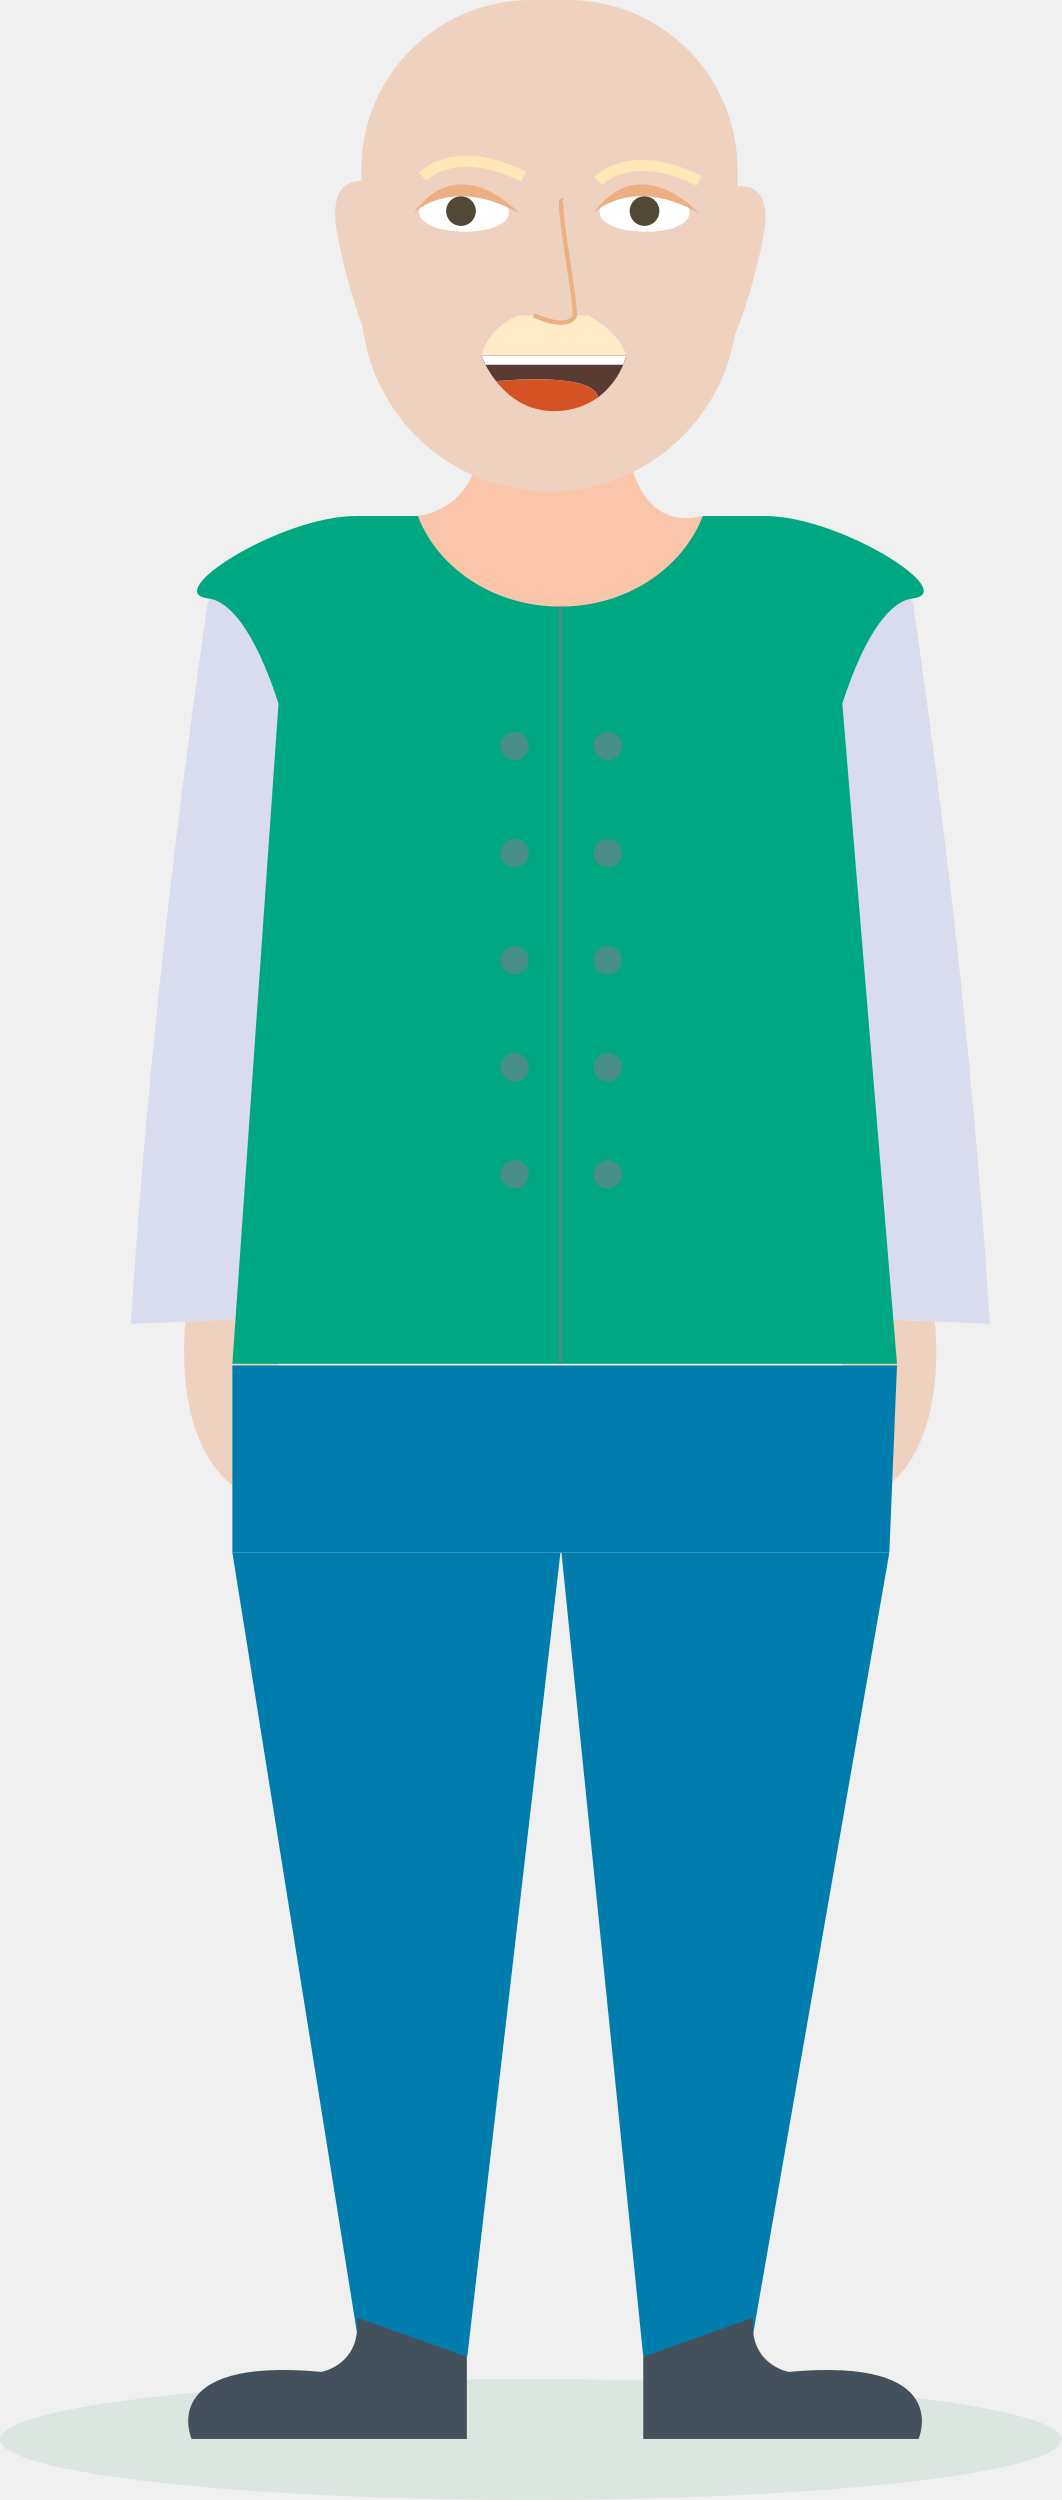
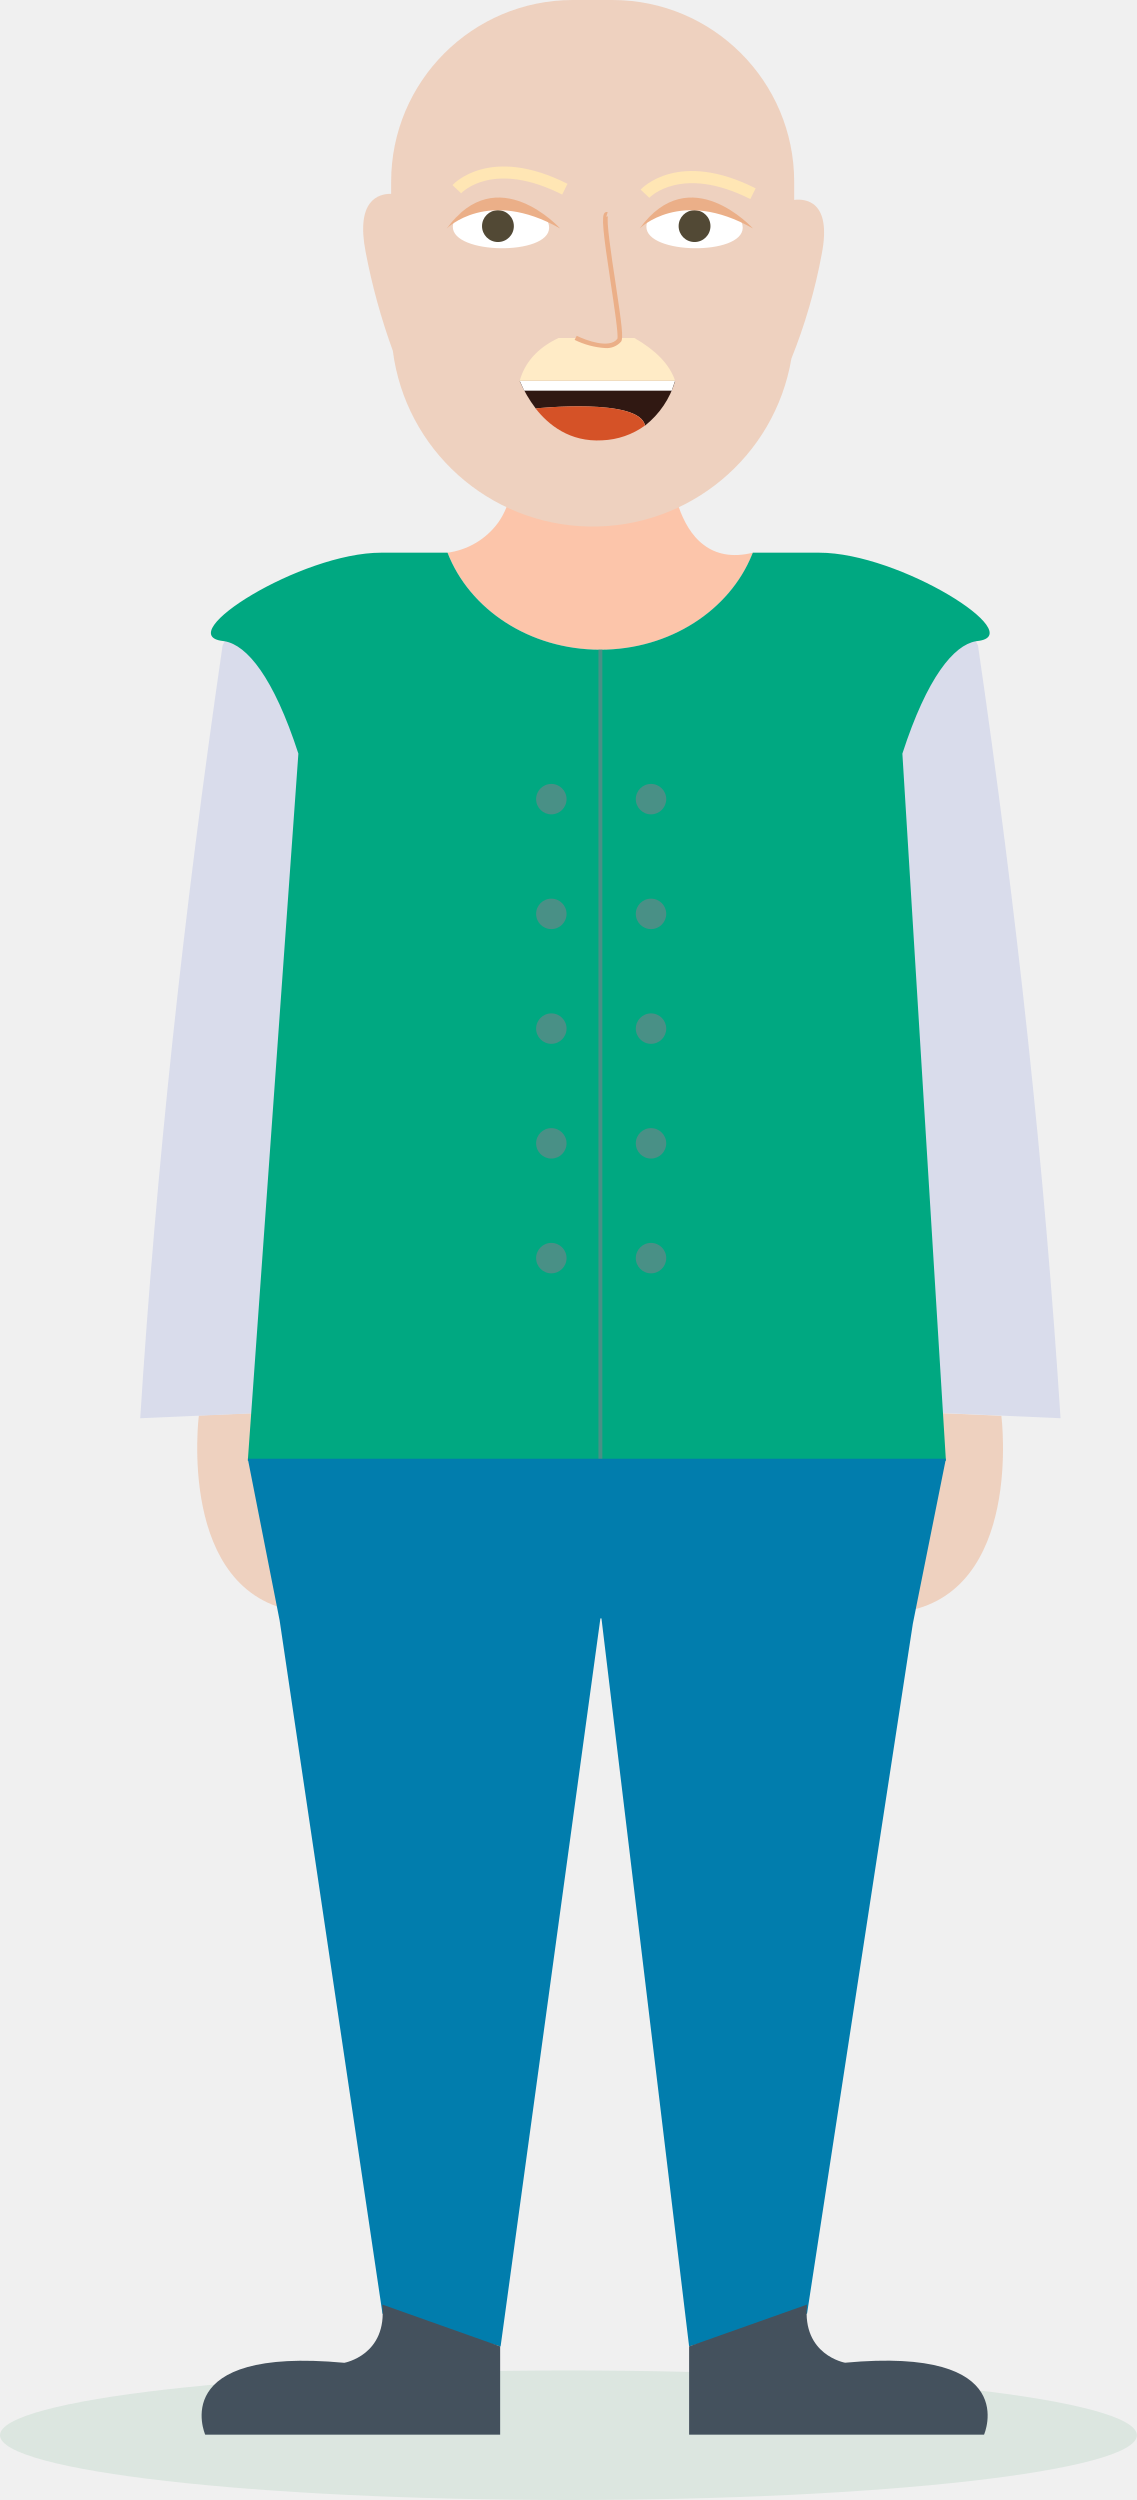
- <svg xmlns="http://www.w3.org/2000/svg" viewBox="0 0 277.84 654.53">
+ <svg xmlns="http://www.w3.org/2000/svg" viewBox="0 0 277.84 610.97">
  <defs>
-     <style>.cls-1{fill:#dce6e0;}.cls-2{fill:#007dac;}.cls-14,.cls-15,.cls-3{fill:#eed1bf;}.cls-4{fill:#fbc5aa;}.cls-5{fill:#d8dcec;}.cls-6,.cls-7{fill:#00a881;}.cls-7{stroke:#489086;stroke-width:0.95px;}.cls-14,.cls-15,.cls-7{stroke-miterlimit:10;}.cls-8{fill:#44515c;}.cls-9{fill:#489086;}.cls-10{fill:#fff;}.cls-11{fill:#514835;}.cls-12{fill:#ebaf82;}.cls-13{fill:#ffebc6;}.cls-14{stroke:#ebaf82;stroke-width:1.15px;}.cls-15{stroke:#ffe6b4;stroke-width:2.89px;}.cls-16{fill:#5a3b34;}.cls-17{fill:#d55225;}</style>
+     <style>.cls-1{fill:#eed1bf;}.cls-2{fill:#fcc5aa;}.cls-3{fill:#dce6e0;}.cls-4{fill:#d9dceb;}.cls-5{fill:#fff;}.cls-6{fill:#524935;}.cls-7{fill:#ebaf88;}.cls-8{fill:#ffebc6;}.cls-9{fill:#ffe6b4;}.cls-10{fill:#301812;}.cls-11{fill:#d55227;}.cls-12{fill:#00a881;}.cls-13{fill:none;stroke:#499086;stroke-miterlimit:10;stroke-width:0.95px;}.cls-14{fill:#017dad;}.cls-15{fill:#44515d;}.cls-16{fill:#499086;}</style>
  </defs>
  <g id="Layer_2" data-name="Layer 2">
-     <g id="Avatar">
-       <ellipse class="cls-1" cx="138.92" cy="638.69" rx="138.92" ry="15.83" />
-       <polygon class="cls-2" points="146.73 406.5 122.34 616.99 94.45 616.99 60.84 406.5 146.73 406.5" />
-       <polygon class="cls-2" points="232.84 406.5 196.14 616.99 168.41 616.99 146.99 406.5 232.84 406.5" />
-       <path class="cls-3" d="M48.6,345.94s-5.53,43.56,24.32,47.93v-49Z" />
-       <path class="cls-3" d="M244.72,346s5.53,43.56-24.32,47.93v-49Z" />
-       <path class="cls-4" d="M109.27,135.1s15.63-1.17,16.35-20H164s1.58,24.55,19.88,20l-1.66,14.1-37.39,14.89-32.47-8.71-7.92-15.76Z" />
-       <path class="cls-5" d="M259.18,346.6l-48.77-2.13v-157s11.28-65,28.6-29.73Q253.41,256.5,259.18,346.6Z" />
-       <path class="cls-5" d="M34.27,346.6,83,344.47v-157s-11.28-65-28.6-29.73Q40,256.5,34.27,346.6Z" />
-       <path class="cls-6" d="M200.25,135.1H184c-5.33,13.79-20,23.71-37.3,23.71s-32-9.92-37.31-23.71H93.2c-19.65,0-51.49,20.13-38.64,21.59C60,157.3,66.68,165,72.92,184.2L60.84,357.06h174L220.53,184.2c6.24-19.25,12.94-26.9,18.36-27.51C251.74,155.23,219.9,135.1,200.25,135.1Z" />
-       <line class="cls-7" x1="146.73" y1="357.06" x2="146.73" y2="158.81" />
-       <path class="cls-8" d="M168.41,617v21.54h72.08s9.51-21.59-34-17.55c0,0-10.59-1.88-9.28-14.22" />
-       <path class="cls-8" d="M122.23,617v21.54H50.15s-9.51-21.59,34-17.55c0,0,10.59-1.88,9.27-14.22" />
-       <circle class="cls-9" cx="159.1" cy="195.3" r="3.72" />
-       <circle class="cls-9" cx="134.74" cy="195.3" r="3.72" />
-       <circle class="cls-9" cx="159.1" cy="223.35" r="3.72" />
-       <circle class="cls-9" cx="134.74" cy="223.35" r="3.72" />
-       <circle class="cls-9" cx="159.1" cy="251.39" r="3.72" />
-       <circle class="cls-9" cx="134.74" cy="251.39" r="3.72" />
-       <circle class="cls-9" cx="159.1" cy="279.43" r="3.72" />
-       <circle class="cls-9" cx="134.74" cy="279.43" r="3.72" />
-       <circle class="cls-9" cx="159.1" cy="307.47" r="3.72" />
-       <circle class="cls-9" cx="134.74" cy="307.47" r="3.72" />
-       <polygon class="cls-2" points="232.84 406.5 60.84 406.5 60.84 357.5 234.84 357.5 232.84 406.5" />
-       <path class="cls-3" d="M96.51,47.61s-11.5-3.22-8.15,14,8.15,27.87,8.15,27.87Z" />
-       <path class="cls-3" d="M139,0h9.66a44.43,44.43,0,0,1,44.43,44.43v35a49.26,49.26,0,0,1-49.26,49.26h0A49.26,49.26,0,0,1,94.59,79.41v-35A44.43,44.43,0,0,1,139,0Z" />
-       <path class="cls-10" d="M133.2,55.68c.09-7.57-23.45-7.86-23.54-.28C109.57,62.24,133.11,62.52,133.2,55.68Z" />
-       <path class="cls-10" d="M180.51,55.68c.09-7.57-23.45-7.86-23.54-.28C156.89,62.24,180.43,62.52,180.51,55.68Z" />
-       <circle class="cls-11" cx="120.69" cy="55.26" r="3.89" />
-       <circle class="cls-11" cx="168.74" cy="55.26" r="3.89" />
-       <path class="cls-12" d="M108.19,55.84s10-10.05,27.7,0C135.89,55.84,120.5,38.82,108.19,55.84Z" />
-       <path class="cls-12" d="M155.33,55.84s10-10.05,27.69,0C183,55.84,167.63,38.82,155.33,55.84Z" />
-       <path class="cls-13" d="M135.53,82.6c-5.25,2.49-8.27,6.06-9.5,10.5H164c-1.32-4.07-4.77-7.52-9.9-10.5Z" />
-       <path class="cls-14" d="M139.69,82.51s8,4,10.64.58c1.14-1.49-5-31.36-3-30.73" />
-       <path class="cls-15" d="M110.64,46.27s8.33-9.13,26.4,0" />
-       <path class="cls-15" d="M156.62,47.37s8.33-9.12,26.4,0" />
-       <path class="cls-16" d="M164,93.1A20.56,20.56,0,0,1,156.62,104c-1.38-6.86-26.65-4.2-26.73-4.19A26.46,26.46,0,0,1,126,93.1Z" />
-       <path class="cls-17" d="M156.62,104h0a19,19,0,0,1-10.44,3.6c-7.92.47-13.15-3.77-16.29-7.79C130,99.81,155.24,97.15,156.62,104Z" />
-       <polygon class="cls-16" points="129.89 99.82 129.89 99.82 129.89 99.82 129.89 99.82" />
-       <path class="cls-3" d="M192.23,49s10.72-3,7.6,13.06-7.6,26-7.6,26Z" />
-       <polygon class="cls-10" points="126.03 93.1 127.11 95.49 163.16 95.49 163.97 93.1 126.03 93.1" />
+     <g id="Layer_1-2" data-name="Layer 1">
+       <path id="Koza" class="cls-1" d="M48.6,345.93s-5.53,43.56,24.32,47.94v-49Z" />
+       <path id="Koza-2" data-name="Koza" class="cls-1" d="M244.72,346s5.53,43.56-24.32,47.94v-49Z" />
+       <path id="Vrat" class="cls-2" d="M184,135.07l-.21.53c-5.49,13.54-20,23.2-37.1,23.2-17.29,0-32-9.91-37.3-23.71h-.15a18.31,18.31,0,0,0,12.53-7.4,18,18,0,0,0,2-3.72,25.58,25.58,0,0,0,1.79-8.83H164a36.91,36.91,0,0,0,1.89,8.82c1.18,3.37,3.09,7,6.14,9.24C174.87,135.36,178.86,136.37,184,135.07Z" />
+       <ellipse class="cls-3" cx="138.92" cy="595.14" rx="138.92" ry="15.83" />
+       <path class="cls-4" d="M259.18,346.6l-48.77-2.13v-157s11.28-65,28.6-29.73Q253.41,256.48,259.18,346.6Z" />
+       <path id="Koza-3" data-name="Koza" class="cls-1" d="M200.83,62.06a133.55,133.55,0,0,1-7.42,25.57A49.25,49.25,0,0,1,96,85.72,155.45,155.45,0,0,1,89.36,61.6c-2.46-12.67,3.11-14.27,6.23-14.23V44.43A44.43,44.43,0,0,1,140,0h9.66a44.43,44.43,0,0,1,44.43,44.43v4.42C196.6,48.55,203.39,48.86,200.83,62.06Z" />
+       <path class="cls-5" d="M134.2,55.68c.09-7.58-23.45-7.86-23.54-.29C110.57,62.23,134.11,62.52,134.2,55.68Z" />
+       <path class="cls-5" d="M181.51,55.68c.09-7.58-23.45-7.86-23.54-.29C157.89,62.23,181.43,62.52,181.51,55.68Z" />
+       <circle class="cls-6" cx="121.69" cy="55.26" r="3.89" />
+       <circle class="cls-6" cx="169.74" cy="55.26" r="3.89" />
+       <path id="Oci" class="cls-7" d="M109.19,55.84s10-10.05,27.7,0C136.89,55.84,121.5,38.82,109.19,55.84Z" />
+       <path id="Oci-2" data-name="Oci" class="cls-7" d="M156.33,55.84s10-10.05,27.69,0C184,55.84,168.63,38.82,156.33,55.84Z" />
+       <path id="Brki" class="cls-8" d="M165,93.09H127c1.23-4.43,4.25-8,9.5-10.49h4.36c1.25.59,8.06,3.63,10.44.49a1.07,1.07,0,0,0,.12-.49h3.62C160.2,85.57,163.65,89,165,93.09Z" />
+       <path class="cls-1" d="M148.34,52.35l-.4,1.56C147.92,52.84,148,52.26,148.34,52.35Z" />
+       <path id="Nos" class="cls-7" d="M147.87,85.06a19.66,19.66,0,0,1-7.44-2l.52-1c2.11,1.06,8,3.28,9.92.75.32-.84-.77-8-1.64-13.82-1.86-12.29-2.3-16.23-1.43-17a.74.74,0,0,1,.71-.15l-.34,1.11a.42.42,0,0,0,.44-.16c-.5,1,.8,9.68,1.76,16,1.62,10.7,2,13.92,1.42,14.69A4.65,4.65,0,0,1,147.87,85.06Z" />
+       <g id="Obrve">
+         <path class="cls-9" d="M137.39,47.55c-16.77-8.46-24.37-.65-24.69-.31l-2.12-2c.37-.41,9.28-9.82,28.11-.32Z" />
+       </g>
+       <g id="Obrve-2" data-name="Obrve">
+         <g id="Obrve-3" data-name="Obrve">
+           <path id="Obrve-4" data-name="Obrve" class="cls-9" d="M183.37,48.65c-16.9-8.52-24.6-.39-24.68-.31l-2.13-2c.37-.4,9.28-9.82,28.11-.31Z" />
+         </g>
+       </g>
+       <path class="cls-10" d="M165,93.1a21.64,21.64,0,0,1-7.35,10.9c-1.38-6.86-26.65-4.19-26.73-4.18A31.85,31.85,0,0,1,127,93.1Z" />
+       <path class="cls-11" d="M157.62,104h0a19,19,0,0,1-10.44,3.61c-7.92.47-13.15-3.77-16.29-7.79C131,99.81,156.24,97.14,157.62,104Z" />
+       <polygon class="cls-10" points="130.89 99.82 130.89 99.82 130.89 99.82 130.89 99.82" />
+       <polygon class="cls-5" points="127.03 93.1 128.11 95.48 164.16 95.48 164.97 93.1 127.03 93.1" />
+       <path class="cls-4" d="M34.27,346.6,83,344.47v-157s-11.28-65-28.6-29.73Q40,256.48,34.27,346.6Z" />
+       <path id="Pulover" class="cls-12" d="M238.89,156.66l-.41.06c-5.35.94-11.87,8.69-17.95,27.46L231.17,357H60.56L72.92,184.18c-6.09-18.77-12.6-26.52-18-27.46l-.41-.06c-12.85-1.45,19-21.59,38.64-21.59h16.22c5.33,13.8,20,23.71,37.3,23.71,17.08,0,31.61-9.66,37.1-23.2.08-.17.14-.34.21-.51h16.22C219.9,135.07,251.74,155.21,238.89,156.66Z" />
+       <line id="Zadrga" class="cls-13" x1="146.73" y1="357.05" x2="146.73" y2="158.8" />
+       <polygon id="Hlace" class="cls-14" points="231.17 356.49 223.09 396.8 197.23 565.42 168.41 573.43 146.99 395.52 146.73 395.52 122.34 573.43 122.23 573.43 93.48 565.45 68.34 396.02 60.56 356.49 231.17 356.49" />
+       <path class="cls-15" d="M240.49,595H168.41V573.43l28.82-10.22s0,0,0,.08c-1.25,12.27,9.29,14.13,9.29,14.13C250,573.38,240.49,595,240.49,595Z" />
+       <path class="cls-15" d="M122.23,573.43V595H50.15s-9.51-21.6,34-17.56c0,0,10.59-1.87,9.27-14.21l.08,0Z" />
+       <circle id="Gumb" class="cls-16" cx="159.1" cy="195.3" r="3.72" />
+       <circle id="Gumb-2" data-name="Gumb" class="cls-16" cx="134.74" cy="195.3" r="3.72" />
+       <circle id="Gumb-3" data-name="Gumb" class="cls-16" cx="159.1" cy="223.34" r="3.72" />
+       <circle id="Gumb-4" data-name="Gumb" class="cls-16" cx="134.74" cy="223.34" r="3.72" />
+       <circle id="Gumb-5" data-name="Gumb" class="cls-16" cx="159.1" cy="251.38" r="3.72" />
+       <circle id="Gumb-6" data-name="Gumb" class="cls-16" cx="134.74" cy="251.38" r="3.72" />
+       <circle id="Gumb-7" data-name="Gumb" class="cls-16" cx="159.1" cy="279.42" r="3.72" />
+       <circle id="Gumb-8" data-name="Gumb" class="cls-16" cx="134.74" cy="279.42" r="3.72" />
+       <circle id="Gumb-9" data-name="Gumb" class="cls-16" cx="159.1" cy="307.47" r="3.72" />
+       <circle id="Gumb-10" data-name="Gumb" class="cls-16" cx="134.74" cy="307.47" r="3.72" />
    </g>
  </g>
</svg>
